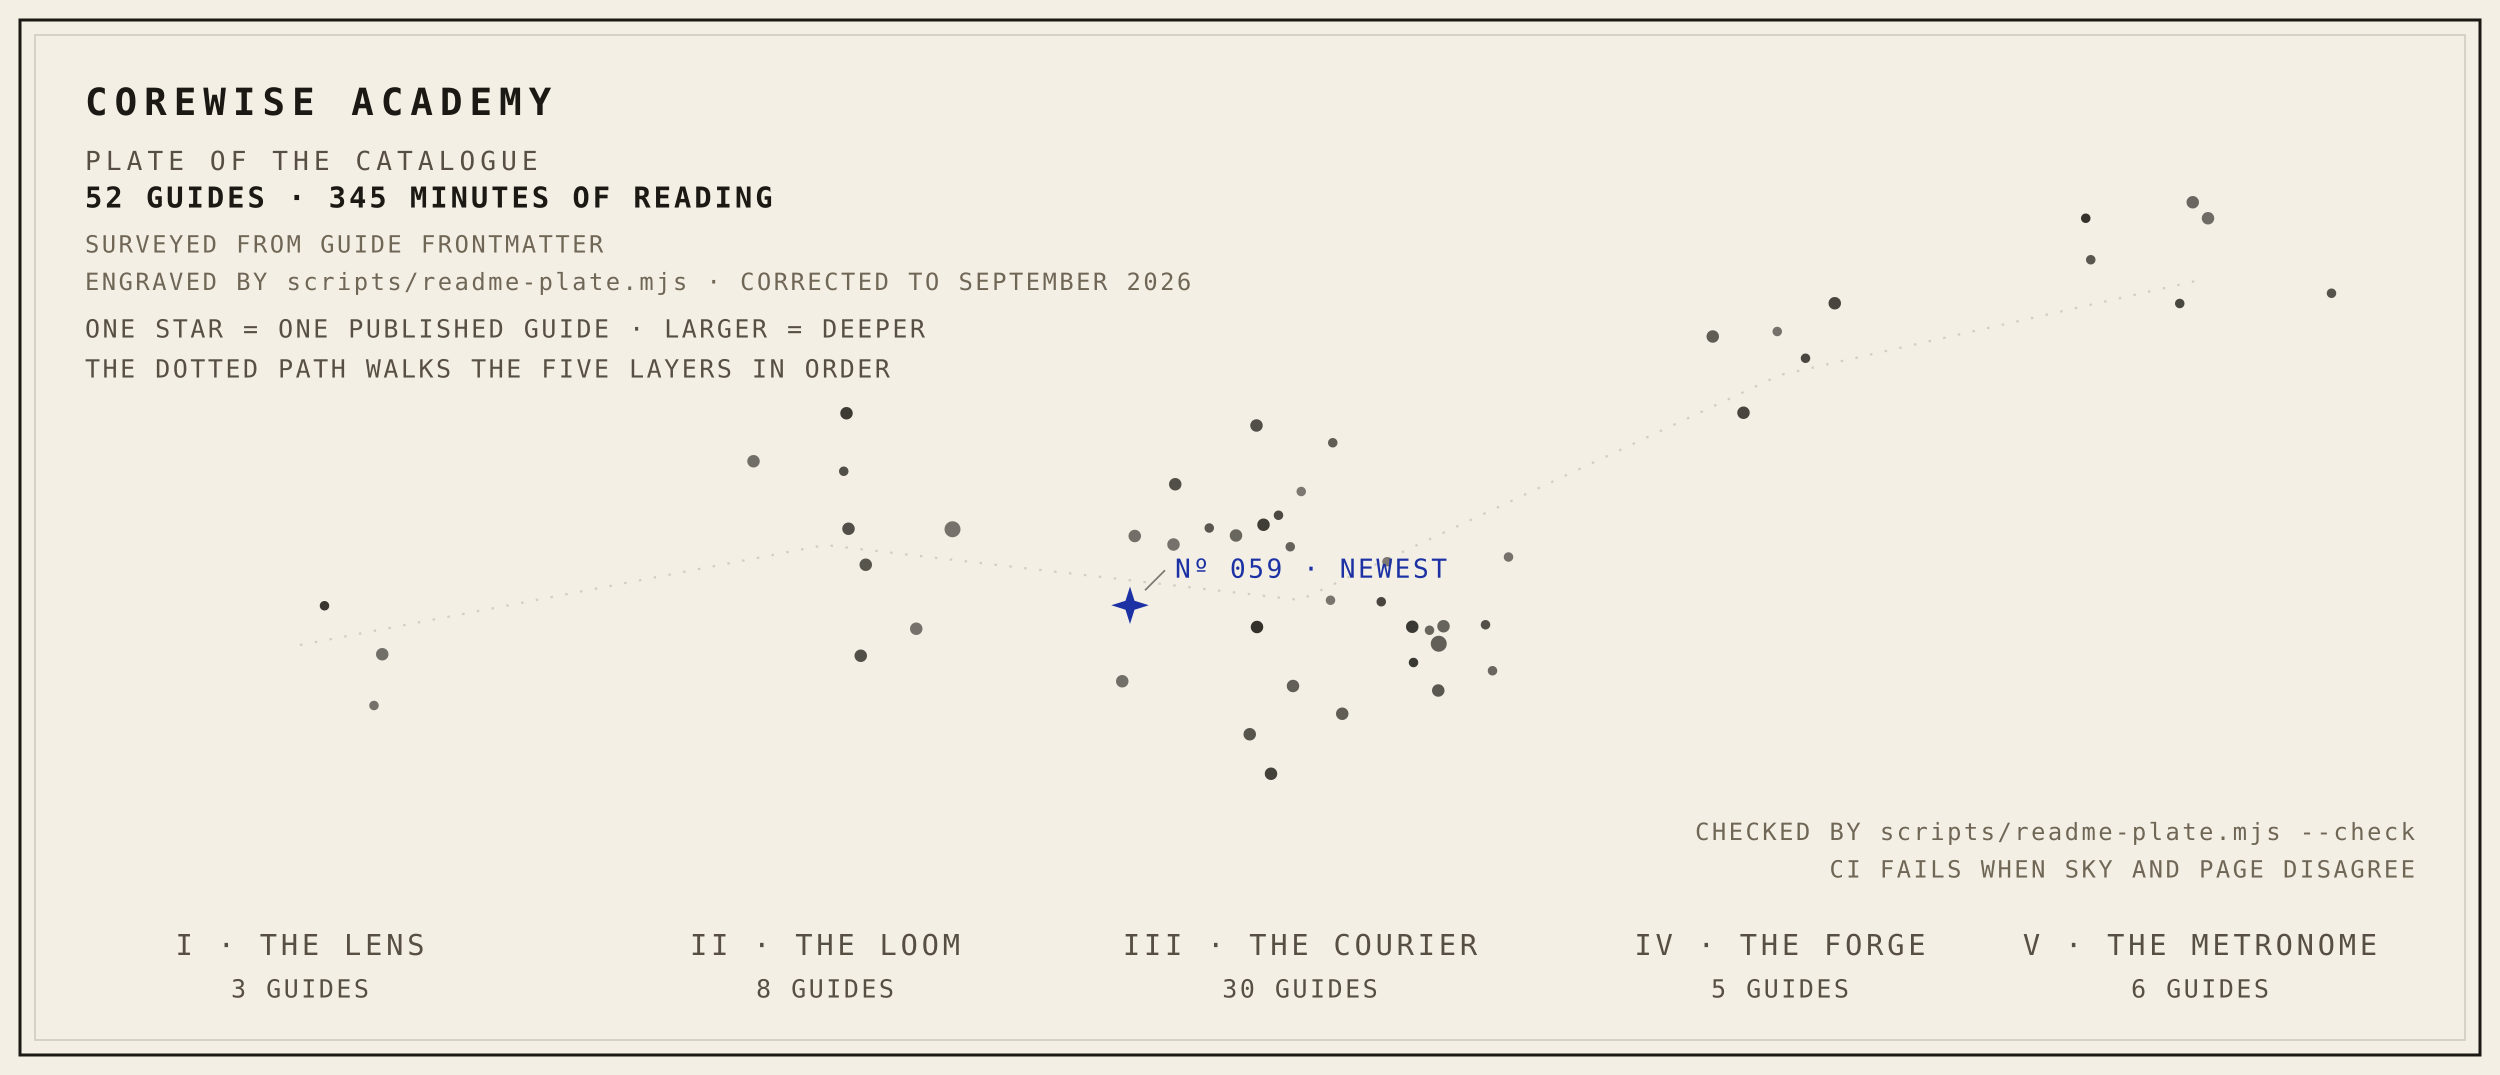
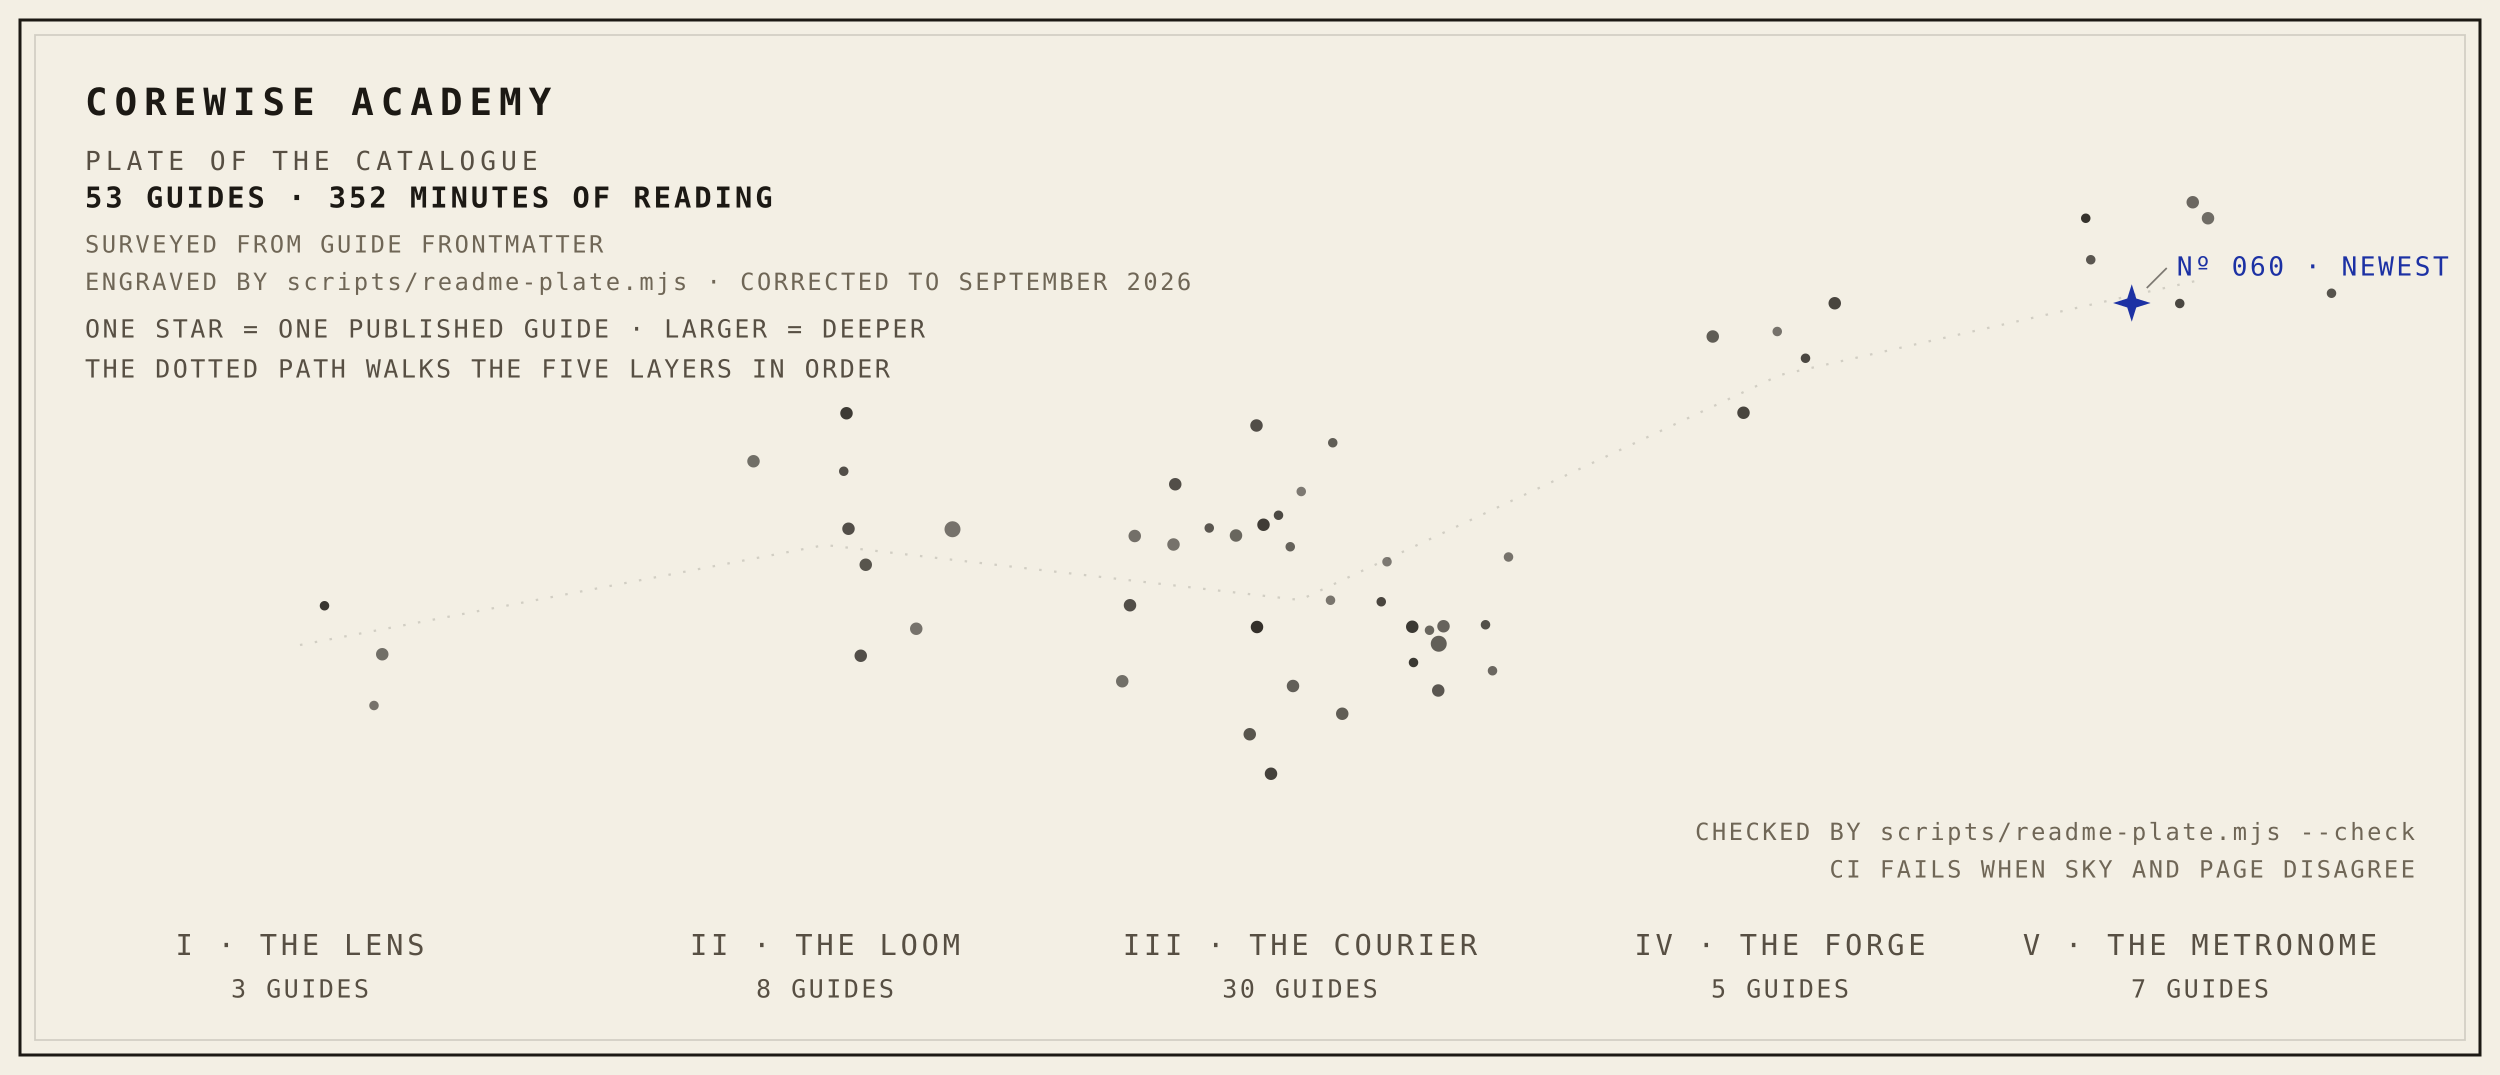
- <svg xmlns="http://www.w3.org/2000/svg" viewBox="0 0 1000 430" role="img" aria-label="Chart of the CoreWise Academy catalogue: 52 published guides as stars in five constellations, one per curriculum layer.">
+ <svg xmlns="http://www.w3.org/2000/svg" viewBox="0 0 1000 430" role="img" aria-label="Chart of the CoreWise Academy catalogue: 53 published guides as stars in five constellations, one per curriculum layer.">
  <g font-family="ui-monospace, 'IBM Plex Mono', SFMono-Regular, Menlo, monospace">
    <rect x="0" y="0" width="1000" height="430" fill="#f3efe4" />
    <rect x="8" y="8" width="984" height="414" fill="none" stroke="#1c1914" stroke-width="1.2" />
    <rect x="14" y="14" width="972" height="402" fill="none" stroke="#1c1914" stroke-opacity="0.16" stroke-width="0.7" />
    <path d="M 120 258 L 330 218 L 520 240 L 712 150 L 880 112" fill="none" stroke="#1c1914" stroke-opacity="0.16" stroke-width="0.9" stroke-dasharray="1 5" />
    <circle cx="129.8" cy="242.3" r="1.9" fill="#1c1914" fill-opacity="0.86" />
    <circle cx="149.6" cy="282.2" r="1.9" fill="#1c1914" fill-opacity="0.58" />
    <circle cx="152.9" cy="261.7" r="2.5" fill="#1c1914" fill-opacity="0.6" />
    <text x="120" y="382" text-anchor="middle" font-size="11.5" letter-spacing="1.5" fill="#574f43">I · THE LENS</text>
    <text x="120" y="399" text-anchor="middle" font-size="10" letter-spacing="1" fill="#574f43">3 GUIDES</text>
    <circle cx="337.5" cy="188.5" r="1.9" fill="#1c1914" fill-opacity="0.75" />
    <circle cx="381" cy="211.7" r="3.2" fill="#1c1914" fill-opacity="0.58" />
    <circle cx="301.4" cy="184.5" r="2.5" fill="#1c1914" fill-opacity="0.6" />
    <circle cx="338.6" cy="165.3" r="2.5" fill="#1c1914" fill-opacity="0.84" />
    <circle cx="344.3" cy="262.3" r="2.5" fill="#1c1914" fill-opacity="0.75" />
    <circle cx="366.5" cy="251.5" r="2.5" fill="#1c1914" fill-opacity="0.58" />
    <circle cx="346.3" cy="225.9" r="2.5" fill="#1c1914" fill-opacity="0.72" />
    <circle cx="339.4" cy="211.5" r="2.5" fill="#1c1914" fill-opacity="0.75" />
    <text x="330" y="382" text-anchor="middle" font-size="11.5" letter-spacing="1.5" fill="#574f43">II · THE LOOM</text>
    <text x="330" y="399" text-anchor="middle" font-size="10" letter-spacing="1" fill="#574f43">8 GUIDES</text>
    <circle cx="575.3" cy="276.2" r="2.5" fill="#1c1914" fill-opacity="0.71" />
    <circle cx="469.4" cy="217.8" r="2.5" fill="#1c1914" fill-opacity="0.58" />
    <circle cx="564.9" cy="250.7" r="2.5" fill="#1c1914" fill-opacity="0.85" />
    <circle cx="516.1" cy="218.7" r="1.9" fill="#1c1914" fill-opacity="0.66" />
    <circle cx="448.9" cy="272.5" r="2.5" fill="#1c1914" fill-opacity="0.6" />
    <circle cx="536.9" cy="285.5" r="2.5" fill="#1c1914" fill-opacity="0.68" />
    <circle cx="552.5" cy="240.7" r="1.9" fill="#1c1914" fill-opacity="0.79" />
    <circle cx="505.4" cy="209.9" r="2.5" fill="#1c1914" fill-opacity="0.83" />
    <circle cx="517.2" cy="274.4" r="2.5" fill="#1c1914" fill-opacity="0.67" />
    <circle cx="483.7" cy="211.2" r="1.9" fill="#1c1914" fill-opacity="0.71" />
    <circle cx="533.1" cy="177.1" r="1.9" fill="#1c1914" fill-opacity="0.68" />
    <circle cx="571.8" cy="252.1" r="1.9" fill="#1c1914" fill-opacity="0.64" />
    <circle cx="494.4" cy="214.2" r="2.5" fill="#1c1914" fill-opacity="0.64" />
    <circle cx="520.5" cy="196.6" r="1.9" fill="#1c1914" fill-opacity="0.55" />
    <circle cx="575.5" cy="257.5" r="3.2" fill="#1c1914" fill-opacity="0.67" />
    <circle cx="453.9" cy="214.4" r="2.5" fill="#1c1914" fill-opacity="0.59" />
    <circle cx="532.2" cy="240.1" r="1.9" fill="#1c1914" fill-opacity="0.57" />
    <circle cx="470.1" cy="193.7" r="2.5" fill="#1c1914" fill-opacity="0.75" />
    <circle cx="502.6" cy="170.2" r="2.5" fill="#1c1914" fill-opacity="0.75" />
-     <path d="M12 0 L14.88 9.12 L24 12 L14.88 14.88 L12 24 L9.12 14.88 L0 12 L9.12 9.12 Z" transform="translate(444.50 234.60) scale(0.625)" fill="#1c31a4" />
+     <circle cx="452" cy="242.1" r="2.5" fill="#1c1914" fill-opacity="0.75" />
    <circle cx="499.9" cy="293.7" r="2.5" fill="#1c1914" fill-opacity="0.72" />
    <circle cx="508.4" cy="309.5" r="2.5" fill="#1c1914" fill-opacity="0.81" />
    <circle cx="511.4" cy="206.1" r="1.9" fill="#1c1914" fill-opacity="0.77" />
    <circle cx="603.4" cy="222.8" r="1.9" fill="#1c1914" fill-opacity="0.58" />
    <circle cx="502.8" cy="250.8" r="2.5" fill="#1c1914" fill-opacity="0.89" />
    <circle cx="577.4" cy="250.5" r="2.5" fill="#1c1914" fill-opacity="0.65" />
    <circle cx="565.4" cy="265" r="1.9" fill="#1c1914" fill-opacity="0.85" />
    <circle cx="597" cy="268.3" r="1.9" fill="#1c1914" fill-opacity="0.63" />
    <circle cx="594.2" cy="249.9" r="1.9" fill="#1c1914" fill-opacity="0.74" />
    <circle cx="554.8" cy="224.7" r="1.9" fill="#1c1914" fill-opacity="0.55" />
    <text x="520" y="382" text-anchor="middle" font-size="11.5" letter-spacing="1.5" fill="#574f43">III · THE COURIER</text>
    <text x="520" y="399" text-anchor="middle" font-size="10" letter-spacing="1" fill="#574f43">30 GUIDES</text>
    <circle cx="710.9" cy="132.6" r="1.9" fill="#1c1914" fill-opacity="0.58" />
    <circle cx="722.2" cy="143.3" r="1.9" fill="#1c1914" fill-opacity="0.78" />
    <circle cx="697.4" cy="165.1" r="2.5" fill="#1c1914" fill-opacity="0.79" />
    <circle cx="685.1" cy="134.6" r="2.5" fill="#1c1914" fill-opacity="0.68" />
    <circle cx="733.9" cy="121.3" r="2.5" fill="#1c1914" fill-opacity="0.79" />
    <text x="712" y="382" text-anchor="middle" font-size="11.5" letter-spacing="1.5" fill="#574f43">IV · THE FORGE</text>
    <text x="712" y="399" text-anchor="middle" font-size="10" letter-spacing="1" fill="#574f43">5 GUIDES</text>
+     <path d="M12 0 L14.88 9.12 L24 12 L14.88 14.88 L12 24 L9.12 14.88 L0 12 L9.12 9.12 Z" transform="translate(845.20 113.70) scale(0.625)" fill="#1c31a4" />
    <circle cx="871.9" cy="121.4" r="1.9" fill="#1c1914" fill-opacity="0.78" />
    <circle cx="883.2" cy="87.3" r="2.5" fill="#1c1914" fill-opacity="0.61" />
    <circle cx="836.3" cy="103.9" r="1.9" fill="#1c1914" fill-opacity="0.71" />
    <circle cx="877.1" cy="80.9" r="2.5" fill="#1c1914" fill-opacity="0.63" />
    <circle cx="932.6" cy="117.3" r="1.9" fill="#1c1914" fill-opacity="0.73" />
    <circle cx="834.3" cy="87.3" r="1.9" fill="#1c1914" fill-opacity="0.88" />
    <text x="880" y="382" text-anchor="middle" font-size="11.5" letter-spacing="1.5" fill="#574f43">V · THE METRONOME</text>
-     <text x="880" y="399" text-anchor="middle" font-size="10" letter-spacing="1" fill="#574f43">6 GUIDES</text>
-     <path d="M 458 236.1 L 466 228.1" stroke="#1c1914" stroke-opacity="0.55" stroke-width="0.7" fill="none" />
-     <text x="470" y="231.1" font-size="10.5" letter-spacing="1" fill="#1c31a4">Nº 059 · NEWEST</text>
+     <text x="880" y="399" text-anchor="middle" font-size="10" letter-spacing="1" fill="#574f43">7 GUIDES</text>
+     <path d="M 858.7 115.2 L 866.7 107.2" stroke="#1c1914" stroke-opacity="0.55" stroke-width="0.7" fill="none" />
+     <text x="870.7" y="110.2" font-size="10.5" letter-spacing="1" fill="#1c31a4">Nº 060 · NEWEST</text>
    <text x="34" y="46" font-size="15" letter-spacing="2.8" fill="#1c1914" font-weight="600">COREWISE ACADEMY</text>
    <text x="34" y="68" font-size="10.5" letter-spacing="2" fill="#574f43" font-weight="400">PLATE OF THE CATALOGUE</text>
-     <text x="34" y="83" font-size="11.5" letter-spacing="1.2" fill="#1c1914" font-weight="600">52 GUIDES · 345 MINUTES OF READING</text>
+     <text x="34" y="83" font-size="11.5" letter-spacing="1.2" fill="#1c1914" font-weight="600">53 GUIDES · 352 MINUTES OF READING</text>
    <text x="34" y="101" font-size="9.5" letter-spacing="1" fill="#6f6656" font-weight="400">SURVEYED FROM GUIDE FRONTMATTER</text>
    <text x="34" y="116" font-size="9.5" letter-spacing="1" fill="#6f6656" font-weight="400">ENGRAVED BY scripts/readme-plate.mjs · CORRECTED TO SEPTEMBER 2026</text>
    <text x="34" y="135" font-size="10" letter-spacing="1" fill="#574f43">ONE STAR = ONE PUBLISHED GUIDE · LARGER = DEEPER</text>
    <text x="34" y="151" font-size="10" letter-spacing="1" fill="#574f43">THE DOTTED PATH WALKS THE FIVE LAYERS IN ORDER</text>
    <text x="966" y="336" text-anchor="end" font-size="9.5" letter-spacing="1" fill="#6f6656">CHECKED BY scripts/readme-plate.mjs --check</text>
    <text x="966" y="351" text-anchor="end" font-size="9.5" letter-spacing="1" fill="#6f6656">CI FAILS WHEN SKY AND PAGE DISAGREE</text>
  </g>
</svg>
